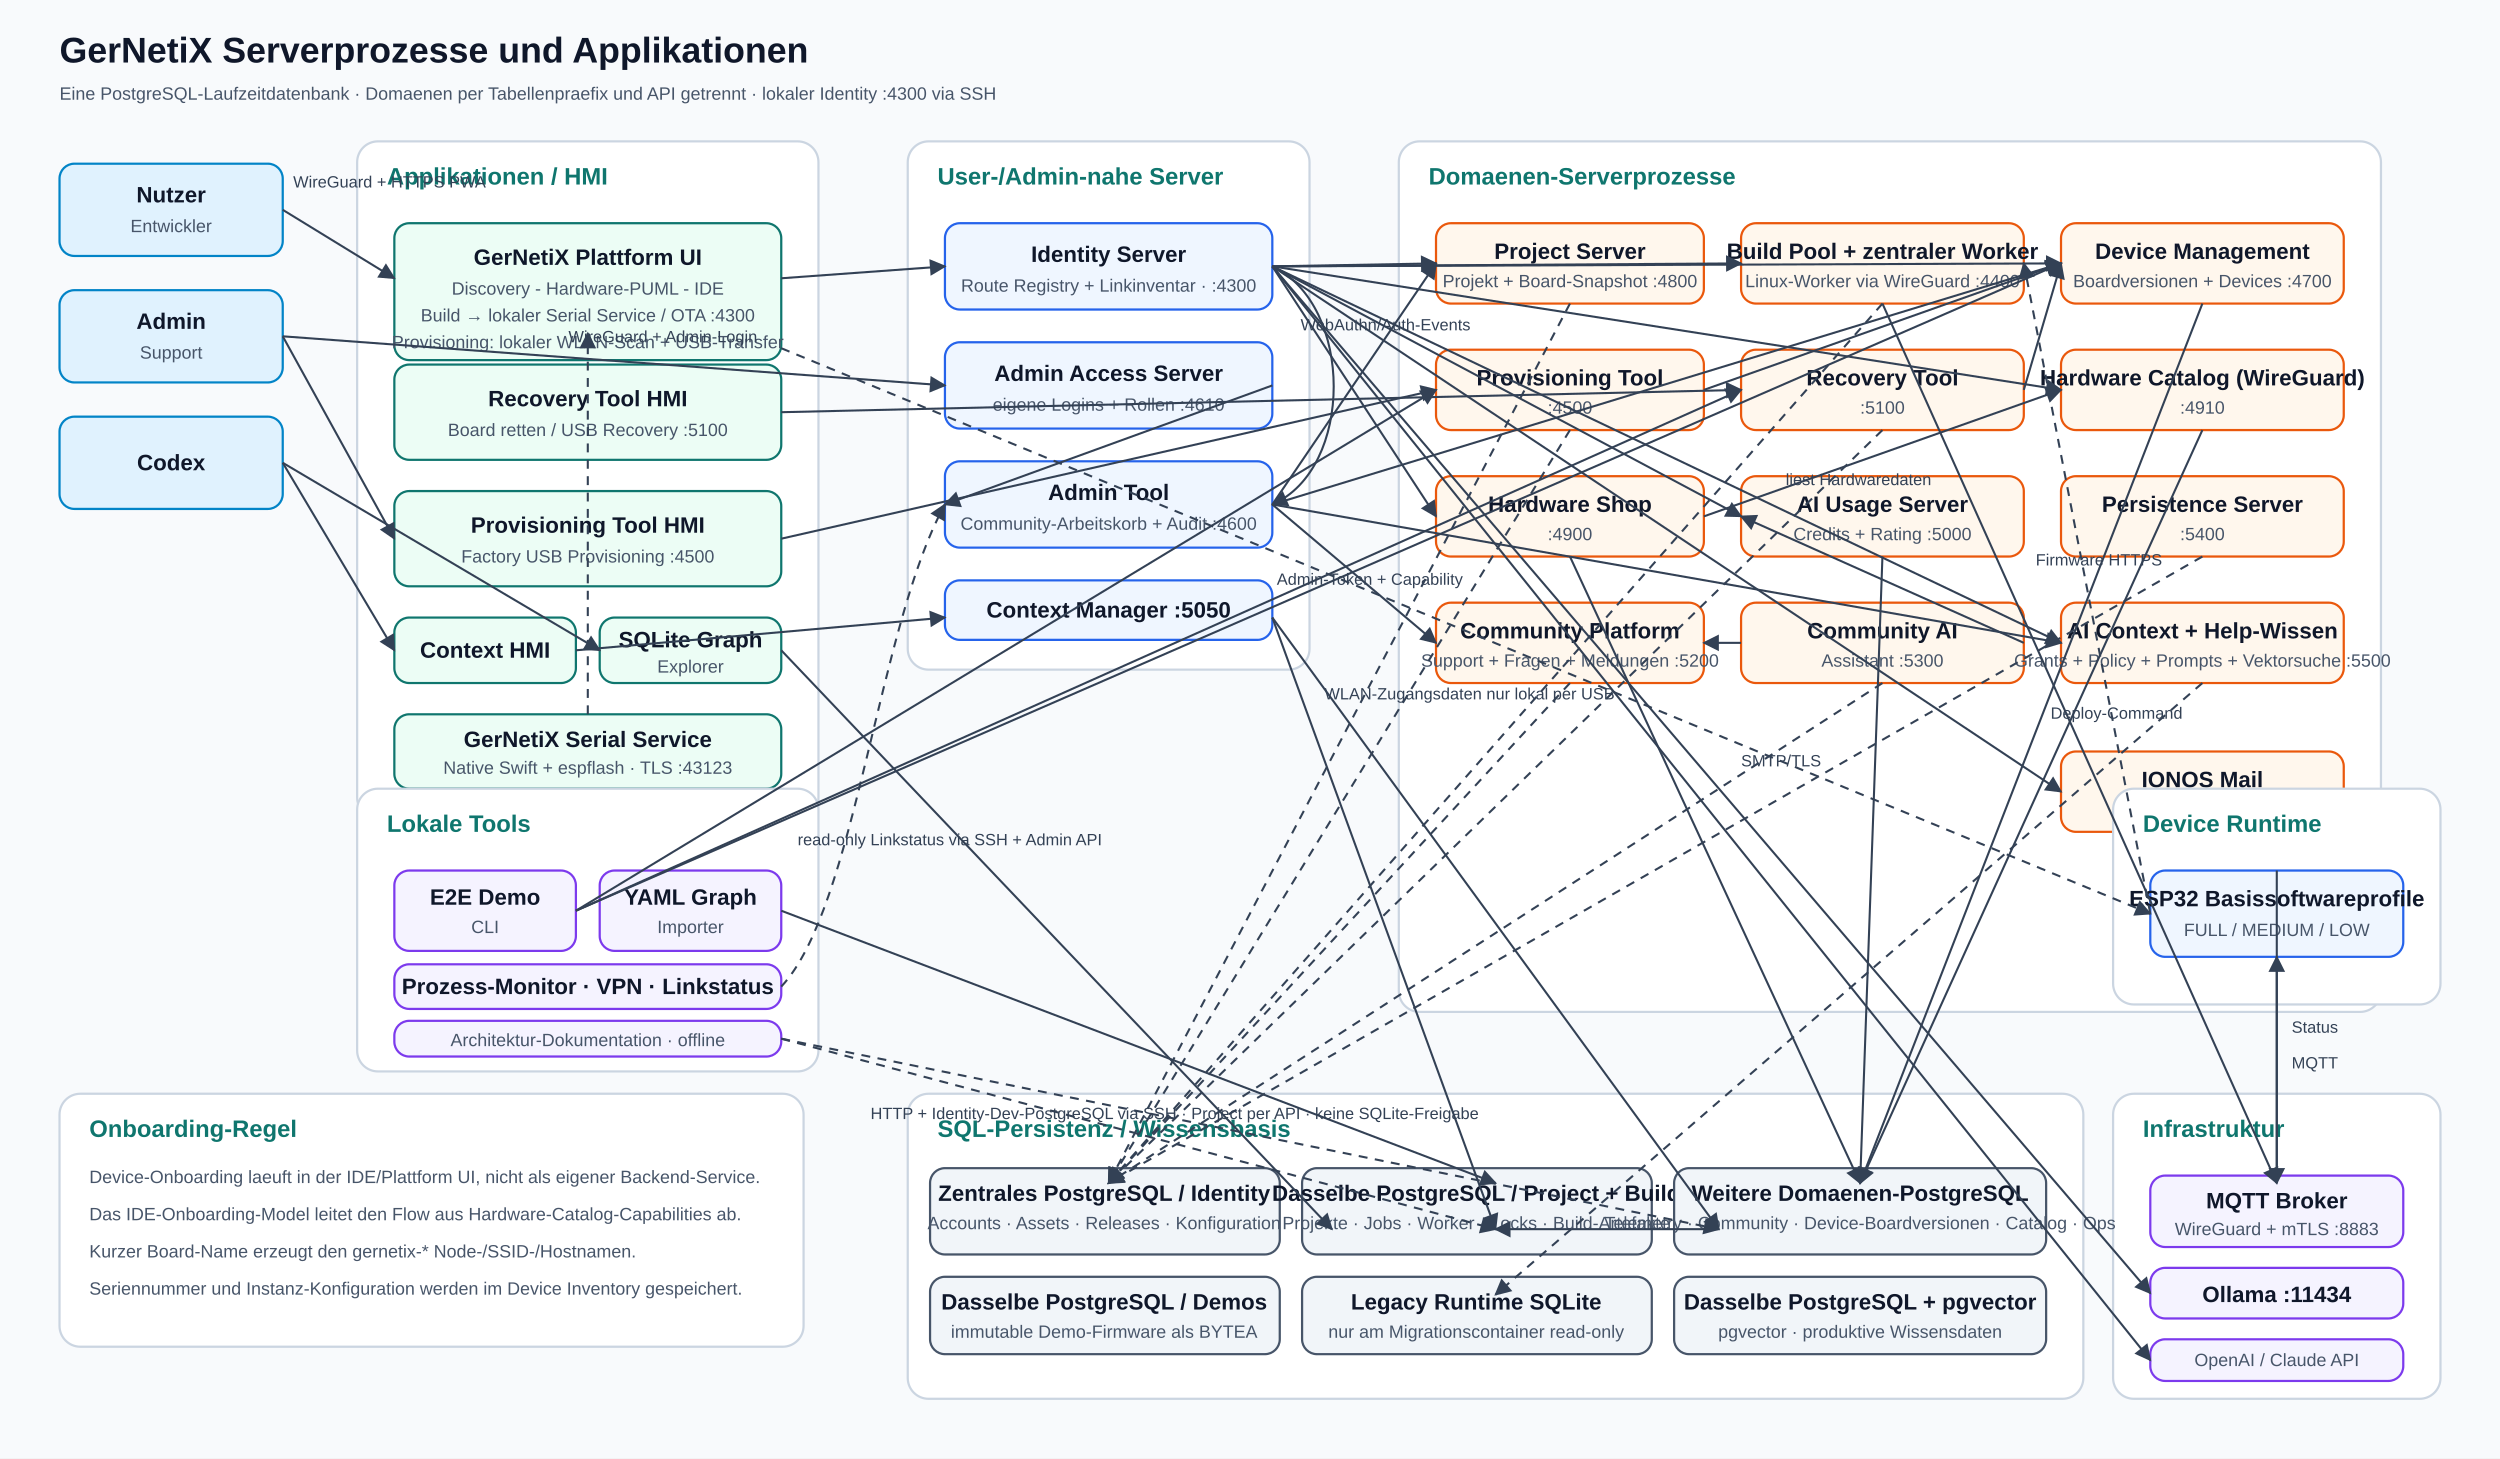
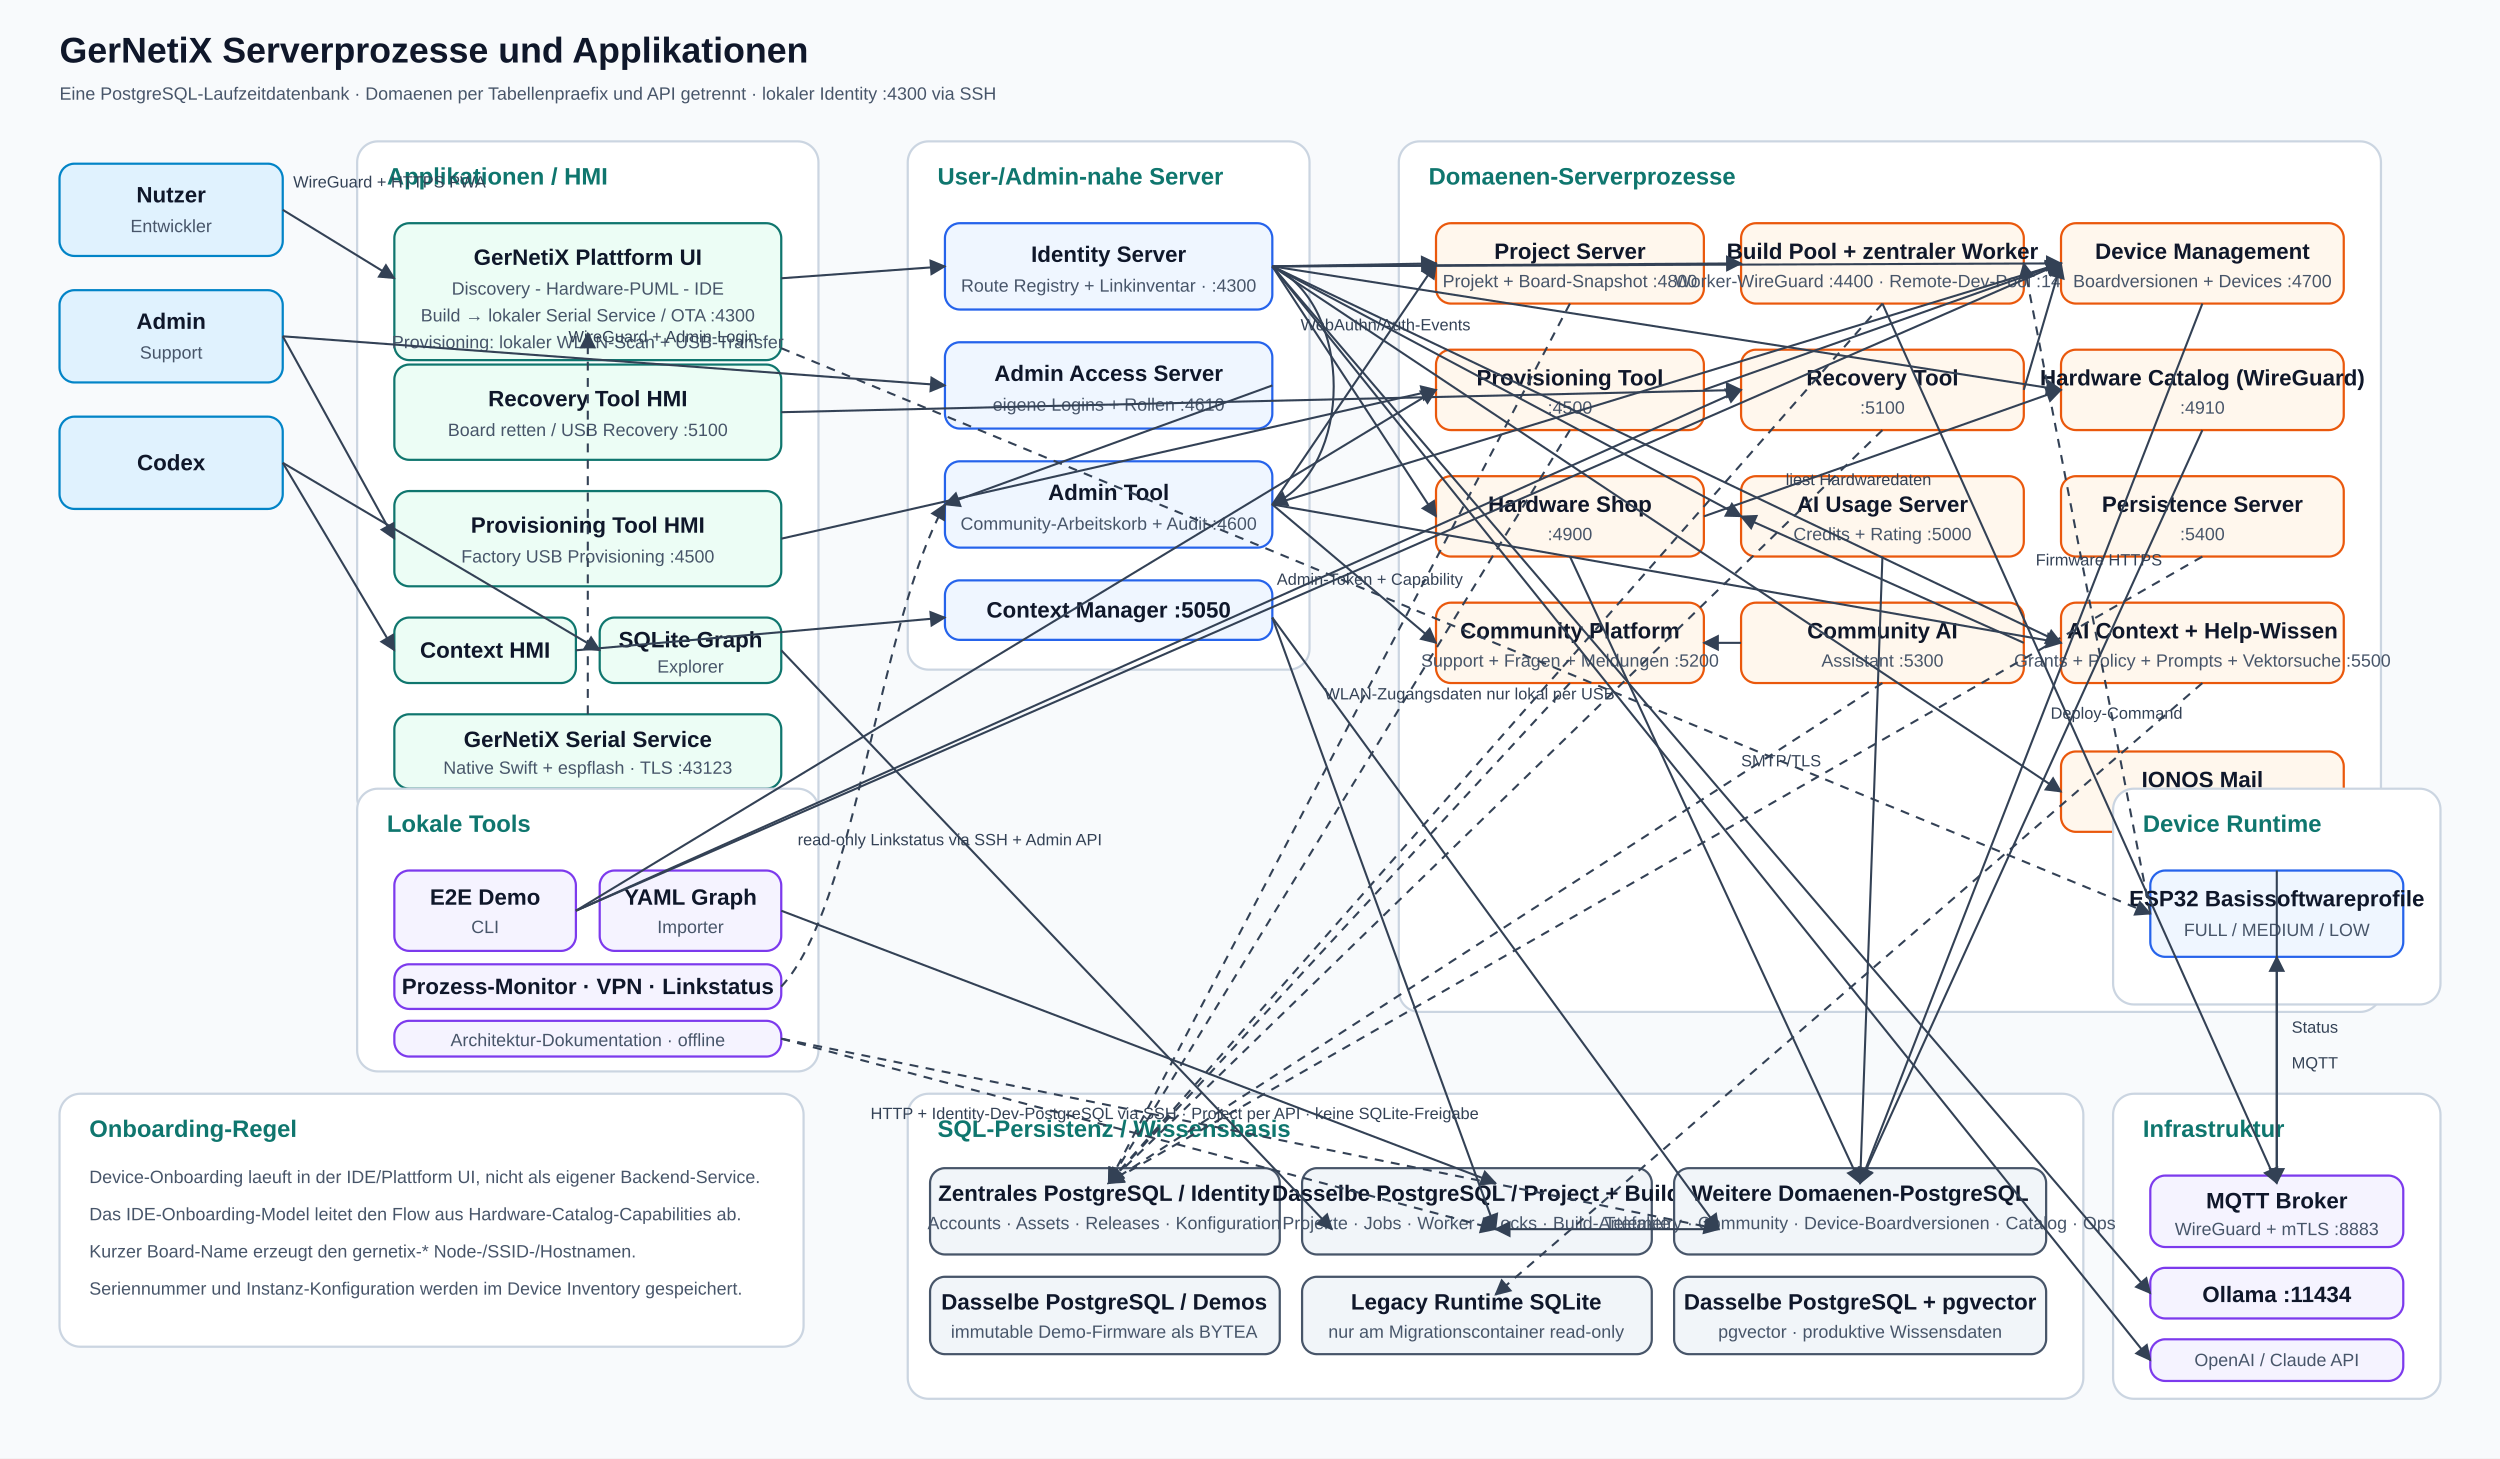
<svg xmlns="http://www.w3.org/2000/svg" width="1680" height="980" viewBox="0 0 1680 980" role="img" aria-labelledby="title desc">
  <defs>
    <marker id="arrow" viewBox="0 0 10 10" refX="9" refY="5" markerWidth="8" markerHeight="8" orient="auto-start-reverse">
      <path d="M 0 0 L 10 5 L 0 10 z" fill="#334155" />
    </marker>
    <style>
      .bg { fill: #f8fafc; }
      .cluster { fill: #ffffff; stroke: #cbd5e1; stroke-width: 1.5; rx: 14; }
      .clusterTitle { fill: #0f766e; font: 700 16px Segoe UI, Arial, sans-serif; }
      .node { fill: #ffffff; stroke: #94a3b8; stroke-width: 1.5; rx: 10; }
      .app { fill: #ecfdf5; stroke: #0f766e; }
      .edge { fill: #eff6ff; stroke: #2563eb; }
      .domain { fill: #fff7ed; stroke: #ea580c; }
      .tool { fill: #f5f3ff; stroke: #7c3aed; }
      .store { fill: #f1f5f9; stroke: #475569; }
      .actor { fill: #e0f2fe; stroke: #0284c7; }
      .titleText { fill: #0f172a; font: 700 15px Segoe UI, Arial, sans-serif; }
      .smallText { fill: #475569; font: 12px Segoe UI, Arial, sans-serif; }
      .label { fill: #334155; font: 11px Segoe UI, Arial, sans-serif; }
      .line { fill: none; stroke: #334155; stroke-width: 1.4; marker-end: url(#arrow); }
      .dashed { stroke-dasharray: 6 5; }
    </style>
  </defs>
  <rect class="bg" width="1680" height="980" />
  <text x="40" y="42" class="titleText" style="font-size:24px">GerNetiX Serverprozesse und Applikationen</text>
  <text x="40" y="67" class="smallText">Eine PostgreSQL-Laufzeitdatenbank · Domaenen per Tabellenpraefix und API getrennt · lokaler Identity :4300 via SSH</text>
  <g id="actors">
    <rect class="node actor" x="40" y="110" width="150" height="62" rx="10" />
    <text class="titleText" x="115" y="136" text-anchor="middle">Nutzer</text>
    <text class="smallText" x="115" y="156" text-anchor="middle">Entwickler</text>
    <rect class="node actor" x="40" y="195" width="150" height="62" rx="10" />
    <text class="titleText" x="115" y="221" text-anchor="middle">Admin</text>
    <text class="smallText" x="115" y="241" text-anchor="middle">Support</text>
    <rect class="node actor" x="40" y="280" width="150" height="62" rx="10" />
    <text class="titleText" x="115" y="316" text-anchor="middle">Codex</text>
  </g>
  <g id="applications">
    <rect class="cluster" x="240" y="95" width="310" height="455" rx="14" />
    <text class="clusterTitle" x="260" y="124">Applikationen / HMI</text>
    <rect class="node app" x="265" y="150" width="260" height="92" rx="10" />
    <text class="titleText" x="395" y="178" text-anchor="middle">GerNetiX Plattform UI</text>
    <text class="smallText" x="395" y="198" text-anchor="middle">Discovery - Hardware-PUML - IDE</text>
    <text class="smallText" x="395" y="216" text-anchor="middle">Build → lokaler Serial Service / OTA :4300</text>
    <text class="smallText" x="395" y="234" text-anchor="middle">Provisioning: lokaler WLAN-Scan + USB-Transfer</text>
    <rect class="node app" x="265" y="245" width="260" height="64" rx="10" />
    <text class="titleText" x="395" y="273" text-anchor="middle">Recovery Tool HMI</text>
    <text class="smallText" x="395" y="293" text-anchor="middle">Board retten / USB Recovery :5100</text>
    <rect class="node app" x="265" y="330" width="260" height="64" rx="10" />
    <text class="titleText" x="395" y="358" text-anchor="middle">Provisioning Tool HMI</text>
    <text class="smallText" x="395" y="378" text-anchor="middle">Factory USB Provisioning :4500</text>
    <rect class="node app" x="265" y="415" width="122" height="44" rx="10" />
    <text class="titleText" x="326" y="442" text-anchor="middle">Context HMI</text>
    <rect class="node app" x="403" y="415" width="122" height="44" rx="10" />
    <text class="titleText" x="464" y="435" text-anchor="middle">SQLite Graph</text>
    <text class="smallText" x="464" y="452" text-anchor="middle">Explorer</text>
    <rect class="node app" x="265" y="480" width="260" height="50" rx="10" />
    <text class="titleText" x="395" y="502" text-anchor="middle">GerNetiX Serial Service</text>
    <text class="smallText" x="395" y="520" text-anchor="middle">Native Swift + espflash · TLS :43123</text>
  </g>
  <g id="edgeServices">
    <rect class="cluster" x="610" y="95" width="270" height="355" rx="14" />
    <text class="clusterTitle" x="630" y="124">User-/Admin-nahe Server</text>
    <rect class="node edge" x="635" y="150" width="220" height="58" rx="10" />
    <text class="titleText" x="745" y="176" text-anchor="middle">Identity Server</text>
    <text class="smallText" x="745" y="196" text-anchor="middle">Route Registry + Linkinventar · :4300</text>
    <rect class="node edge" x="635" y="230" width="220" height="58" rx="10" />
    <text class="titleText" x="745" y="256" text-anchor="middle">Admin Access Server</text>
    <text class="smallText" x="745" y="276" text-anchor="middle">eigene Logins + Rollen :4610</text>
    <rect class="node edge" x="635" y="310" width="220" height="58" rx="10" />
    <text class="titleText" x="745" y="336" text-anchor="middle">Admin Tool</text>
    <text class="smallText" x="745" y="356" text-anchor="middle">Community-Arbeitskorb + Audit :4600</text>
    <rect class="node edge" x="635" y="390" width="220" height="40" rx="10" />
    <text class="titleText" x="745" y="415" text-anchor="middle">Context Manager :5050</text>
  </g>
  <g id="domainServices">
    <rect class="cluster" x="940" y="95" width="660" height="585" rx="14" />
    <text class="clusterTitle" x="960" y="124">Domaenen-Serverprozesse</text>
    <rect class="node domain" x="965" y="150" width="180" height="54" rx="10" />
    <text class="titleText" x="1055" y="174" text-anchor="middle">Project Server</text>
    <text class="smallText" x="1055" y="193" text-anchor="middle">Projekt + Board-Snapshot :4800</text>
    <rect class="node domain" x="1170" y="150" width="190" height="54" rx="10" />
    <text class="titleText" x="1265" y="174" text-anchor="middle">Build Pool + zentraler Worker</text>
-     <text class="smallText" x="1265" y="193" text-anchor="middle">Linux-Worker via WireGuard :4400</text>
+     <text class="smallText" x="1265" y="193" text-anchor="middle">Worker-WireGuard :4400 · Remote-Dev-Pool :14400</text>
    <rect class="node domain" x="1385" y="150" width="190" height="54" rx="10" />
    <text class="titleText" x="1480" y="174" text-anchor="middle">Device Management</text>
    <text class="smallText" x="1480" y="193" text-anchor="middle">Boardversionen + Devices :4700</text>
    <rect class="node domain" x="965" y="235" width="180" height="54" rx="10" />
    <text class="titleText" x="1055" y="259" text-anchor="middle">Provisioning Tool</text>
    <text class="smallText" x="1055" y="278" text-anchor="middle">:4500</text>
    <rect class="node domain" x="1170" y="235" width="190" height="54" rx="10" />
    <text class="titleText" x="1265" y="259" text-anchor="middle">Recovery Tool</text>
    <text class="smallText" x="1265" y="278" text-anchor="middle">:5100</text>
    <rect class="node domain" x="1385" y="235" width="190" height="54" rx="10" />
    <text class="titleText" x="1480" y="259" text-anchor="middle">Hardware Catalog (WireGuard)</text>
    <text class="smallText" x="1480" y="278" text-anchor="middle">:4910</text>
    <rect class="node domain" x="965" y="320" width="180" height="54" rx="10" />
    <text class="titleText" x="1055" y="344" text-anchor="middle">Hardware Shop</text>
    <text class="smallText" x="1055" y="363" text-anchor="middle">:4900</text>
    <rect class="node domain" x="1170" y="320" width="190" height="54" rx="10" />
    <text class="titleText" x="1265" y="344" text-anchor="middle">AI Usage Server</text>
    <text class="smallText" x="1265" y="363" text-anchor="middle">Credits + Rating :5000</text>
    <rect class="node domain" x="1385" y="320" width="190" height="54" rx="10" />
    <text class="titleText" x="1480" y="344" text-anchor="middle">Persistence Server</text>
    <text class="smallText" x="1480" y="363" text-anchor="middle">:5400</text>
    <rect class="node domain" x="965" y="405" width="180" height="54" rx="10" />
    <text class="titleText" x="1055" y="429" text-anchor="middle">Community Platform</text>
    <text class="smallText" x="1055" y="448" text-anchor="middle">Support + Fragen + Meldungen :5200</text>
    <rect class="node domain" x="1170" y="405" width="190" height="54" rx="10" />
    <text class="titleText" x="1265" y="429" text-anchor="middle">Community AI</text>
    <text class="smallText" x="1265" y="448" text-anchor="middle">Assistant :5300</text>
    <rect class="node domain" x="1385" y="405" width="190" height="54" rx="10" />
    <text class="titleText" x="1480" y="429" text-anchor="middle">AI Context + Help-Wissen</text>
    <text class="smallText" x="1480" y="448" text-anchor="middle">Grants + Policy + Prompts + Vektorsuche :5500</text>
    <rect class="node domain" x="1385" y="505" width="190" height="54" rx="10" />
    <text class="titleText" x="1480" y="529" text-anchor="middle">IONOS Mail</text>
    <text class="smallText" x="1480" y="548" text-anchor="middle">SMTP/TLS</text>
  </g>
  <g id="tools">
    <rect class="cluster" x="240" y="530" width="310" height="190" rx="14" />
    <text class="clusterTitle" x="260" y="559">Lokale Tools</text>
    <rect class="node tool" x="265" y="585" width="122" height="54" rx="10" />
    <text class="titleText" x="326" y="608" text-anchor="middle">E2E Demo</text>
    <text class="smallText" x="326" y="627" text-anchor="middle">CLI</text>
    <rect class="node tool" x="403" y="585" width="122" height="54" rx="10" />
    <text class="titleText" x="464" y="608" text-anchor="middle">YAML Graph</text>
    <text class="smallText" x="464" y="627" text-anchor="middle">Importer</text>
    <rect class="node tool" x="265" y="648" width="260" height="30" rx="10" />
    <text class="titleText" x="395" y="668" text-anchor="middle">Prozess-Monitor · VPN · Linkstatus</text>
    <rect class="node tool" x="265" y="686" width="260" height="24" rx="10" />
    <text class="smallText" x="395" y="703" text-anchor="middle">Architektur-Dokumentation · offline</text>
  </g>
  <g id="deviceRuntime">
    <rect class="cluster" x="1420" y="530" width="220" height="145" rx="14" />
    <text class="clusterTitle" x="1440" y="559">Device Runtime</text>
    <rect class="node edge" x="1445" y="585" width="170" height="58" rx="10" />
    <text class="titleText" x="1530" y="609" text-anchor="middle">ESP32 Basissoftwareprofile</text>
    <text class="smallText" x="1530" y="629" text-anchor="middle">FULL / MEDIUM / LOW</text>
  </g>
  <g id="platformInfrastructure">
    <rect class="cluster" x="1420" y="735" width="220" height="205" rx="14" />
    <text class="clusterTitle" x="1440" y="764">Infrastruktur</text>
    <rect class="node tool" x="1445" y="790" width="170" height="48" rx="10" />
    <text class="titleText" x="1530" y="812" text-anchor="middle">MQTT Broker</text>
    <text class="smallText" x="1530" y="830" text-anchor="middle">WireGuard + mTLS :8883</text>
    <rect class="node tool" x="1445" y="852" width="170" height="34" rx="10" />
    <text class="titleText" x="1530" y="875" text-anchor="middle">Ollama :11434</text>
    <rect class="node tool" x="1445" y="900" width="170" height="28" rx="10" />
    <text class="smallText" x="1530" y="918" text-anchor="middle">OpenAI / Claude API</text>
  </g>
  <g id="storage">
    <rect class="cluster" x="610" y="735" width="790" height="205" rx="14" />
    <text class="clusterTitle" x="630" y="764">SQL-Persistenz / Wissensbasis</text>
    <rect class="node store" x="625" y="785" width="235" height="58" rx="10" />
    <text class="titleText" x="742" y="807" text-anchor="middle">Zentrales PostgreSQL / Identity</text>
    <text class="smallText" x="742" y="826" text-anchor="middle">Accounts · Assets · Releases · Konfiguration</text>
    <rect class="node store" x="875" y="785" width="235" height="58" rx="10" />
    <text class="titleText" x="992" y="807" text-anchor="middle">Dasselbe PostgreSQL / Project + Build</text>
    <text class="smallText" x="992" y="826" text-anchor="middle">Projekte · Jobs · Worker · Locks · Build-Artefakte</text>
    <rect class="node store" x="1125" y="785" width="250" height="58" rx="10" />
    <text class="titleText" x="1250" y="807" text-anchor="middle">Weitere Domaenen-PostgreSQL</text>
    <text class="smallText" x="1250" y="826" text-anchor="middle">Telemetry · Community · Device-Boardversionen · Catalog · Ops</text>
    <rect class="node store" x="625" y="858" width="235" height="52" rx="10" />
    <text class="titleText" x="742" y="880" text-anchor="middle">Dasselbe PostgreSQL / Demos</text>
    <text class="smallText" x="742" y="899" text-anchor="middle">immutable Demo-Firmware als BYTEA</text>
    <rect class="node store" x="875" y="858" width="235" height="52" rx="10" />
    <text class="titleText" x="992" y="880" text-anchor="middle">Legacy Runtime SQLite</text>
    <text class="smallText" x="992" y="899" text-anchor="middle">nur am Migrationscontainer read-only</text>
    <rect class="node store" x="1125" y="858" width="250" height="52" rx="10" />
    <text class="titleText" x="1250" y="880" text-anchor="middle">Dasselbe PostgreSQL + pgvector</text>
    <text class="smallText" x="1250" y="899" text-anchor="middle">pgvector · produktive Wissensdaten</text>
  </g>
  <path class="line" d="M 190 141 L 265 187" />
  <text class="label" x="197" y="126">WireGuard + HTTPS PWA</text>
  <path class="line" d="M 190 226 L 265 362" />
  <path class="line" d="M 190 226 L 635 259" />
  <text class="label" x="382" y="230">WireGuard + Admin-Login</text>
  <path class="line" d="M 190 311 L 265 437" />
  <path class="line" d="M 190 311 L 403 437" />
  <path class="line" d="M 525 187 L 635 179" />
  <path class="line dashed" d="M 525 234 L 1445 614" />
  <text class="label" x="890" y="470">WLAN-Zugangsdaten nur lokal per USB</text>
  <path class="line dashed" d="M 395 480 L 395 224" />
  <path class="line" d="M 525 277 L 1170 262" />
  <path class="line" d="M 525 362 L 965 262" />
  <path class="line" d="M 387 437 L 635 415" />
  <path class="line" d="M 525 437 L 895 826" />
  <path class="line" d="M 855 179 L 965 177" />
  <path class="line" d="M 855 179 L 1170 177" />
  <path class="line" d="M 855 179 L 1385 177" />
  <path class="line" d="M 855 179 L 1385 262" />
  <path class="line" d="M 855 179 L 965 347" />
  <path class="line" d="M 855 179 L 1170 347" />
  <path class="line" d="M 855 179 L 1385 432" />
  <path class="line" d="M 855 179 L 1385 532" />
  <text class="label" x="1170" y="515">SMTP/TLS</text>
  <path class="line" d="M 855 179 C 910 205, 910 315, 855 339" />
  <text class="label" x="874" y="222">WebAuthn/Auth-Events</text>
  <path class="line" d="M 855 179 L 1445 869" />
  <path class="line" d="M 855 179 L 1445 914" />
  <path class="line" d="M 855 259 L 635 339" />
  <path class="line dashed" d="M 525 663 C 575 610, 590 420, 635 339" />
  <text class="label" x="536" y="568">read-only Linkstatus via SSH + Admin API</text>
  <path class="line" d="M 855 339 L 1385 177" />
  <path class="line" d="M 855 339 L 965 177" />
  <path class="line" d="M 855 339 L 965 432" />
  <text class="label" x="858" y="393">Admin-Token + Capability</text>
  <path class="line" d="M 855 339 L 1385 432" />
  <path class="line" d="M 855 415 L 1155 826" />
  <path class="line" d="M 855 415 L 1005 826" />
  <path class="line" d="M 1145 347 L 1385 262" />
  <text class="label" x="1200" y="326">liest Hardwaredaten</text>
  <path class="line" d="M 1145 262 L 1385 177" />
  <path class="line" d="M 1360 262 L 1385 177" />
  <path class="line" d="M 1360 432 L 1170 347" />
  <path class="line" d="M 1170 432 L 1145 432" />
  <path class="line" d="M 1265 204 L 1530 795" />
  <text class="label" x="1378" y="483">Deploy-Command</text>
  <path class="line" d="M 1530 795 L 1530 643" />
  <text class="label" x="1540" y="718">MQTT</text>
  <path class="line" d="M 1530 585 L 1530 795" />
  <text class="label" x="1540" y="694">Status</text>
  <path class="line dashed" d="M 1445 614 L 1360 177" />
  <text class="label" x="1368" y="380">Firmware HTTPS</text>
  <path class="line dashed" d="M 1055 204 L 745 795" />
  <path class="line dashed" d="M 1265 204 L 745 795" />
  <path class="line" d="M 1480 204 L 1250 795" />
  <path class="line dashed" d="M 1055 289 L 745 795" />
  <path class="line dashed" d="M 1265 289 L 745 795" />
  <path class="line" d="M 1480 289 L 1250 795" />
  <path class="line" d="M 1055 374 L 1250 795" />
  <path class="line" d="M 1265 374 L 1250 795" />
  <path class="line dashed" d="M 1480 374 L 745 795" />
  <path class="line dashed" d="M 1055 459 L 745 795" />
  <path class="line dashed" d="M 1265 459 L 745 795" />
  <path class="line dashed" d="M 1480 459 L 1005 870" />
  <path class="line" d="M 387 612 L 965 262" />
  <path class="line" d="M 387 612 L 1170 262" />
  <path class="line" d="M 387 612 L 1385 177" />
  <path class="line" d="M 525 612 L 1005 795" />
  <path class="line dashed" d="M 525 698 L 1005 826" />
  <path class="line dashed" d="M 525 698 L 1155 826" />
  <text class="label" x="585" y="752">HTTP + Identity-Dev-PostgreSQL via SSH · Project per API · keine SQLite-Freigabe</text>
  <path class="line" d="M 1155 826 L 1005 826" />
  <g id="legend">
    <rect class="cluster" x="40" y="735" width="500" height="170" rx="14" />
    <text class="clusterTitle" x="60" y="764">Onboarding-Regel</text>
    <text class="smallText" x="60" y="795">Device-Onboarding laeuft in der IDE/Plattform UI, nicht als eigener Backend-Service.</text>
    <text class="smallText" x="60" y="820">Das IDE-Onboarding-Model leitet den Flow aus Hardware-Catalog-Capabilities ab.</text>
    <text class="smallText" x="60" y="845">Kurzer Board-Name erzeugt den gernetix-* Node-/SSID-/Hostnamen.</text>
    <text class="smallText" x="60" y="870">Seriennummer und Instanz-Konfiguration werden im Device Inventory gespeichert.</text>
  </g>
</svg>
